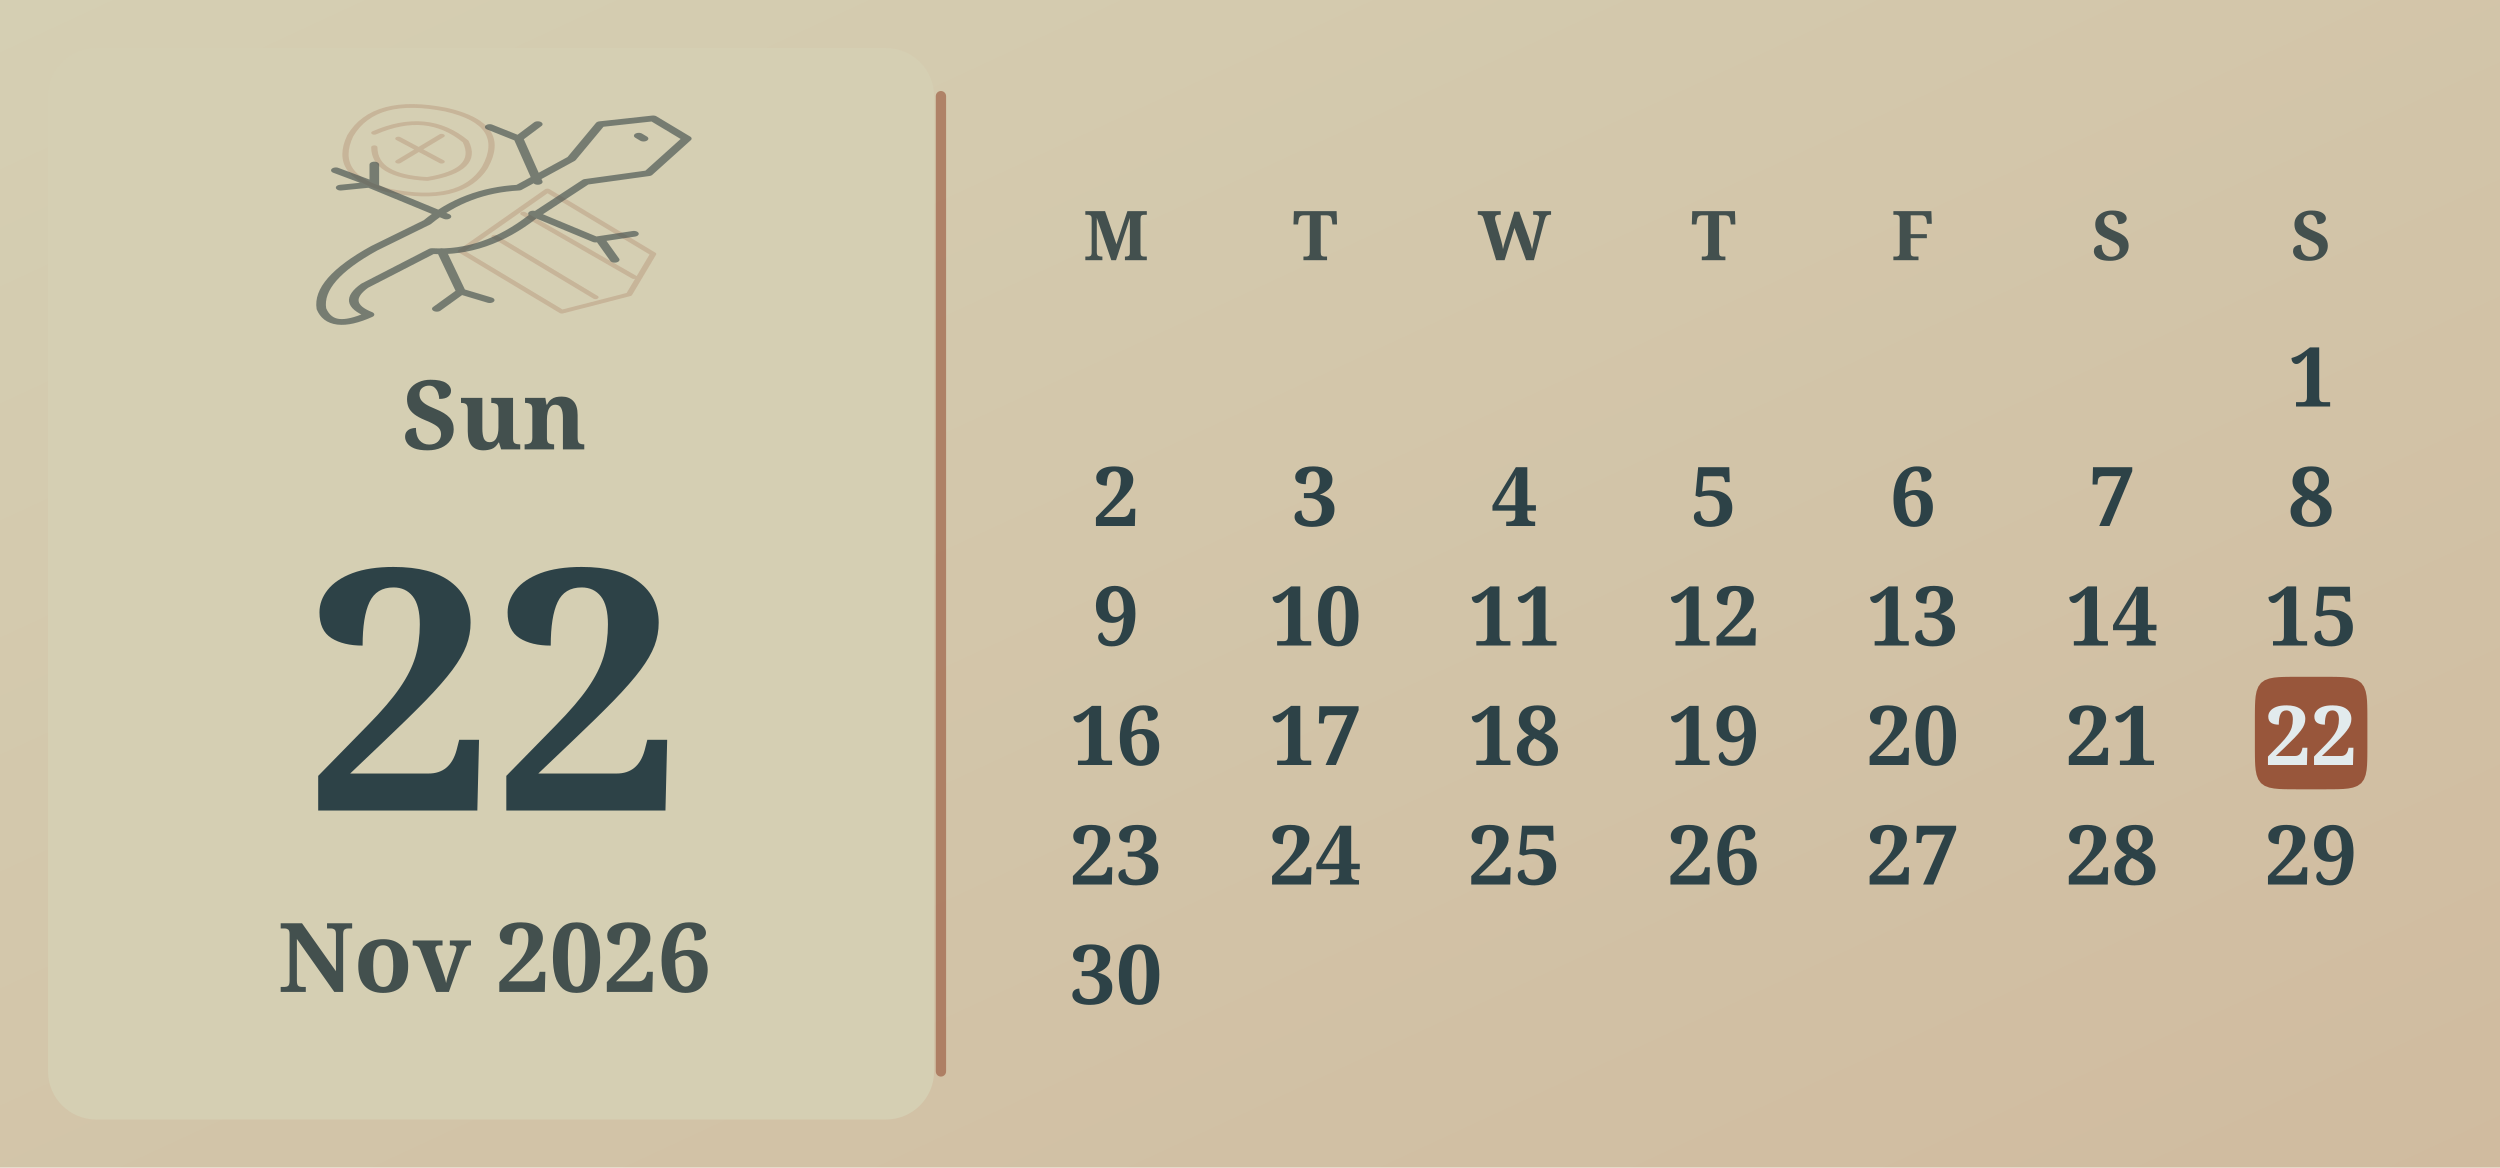
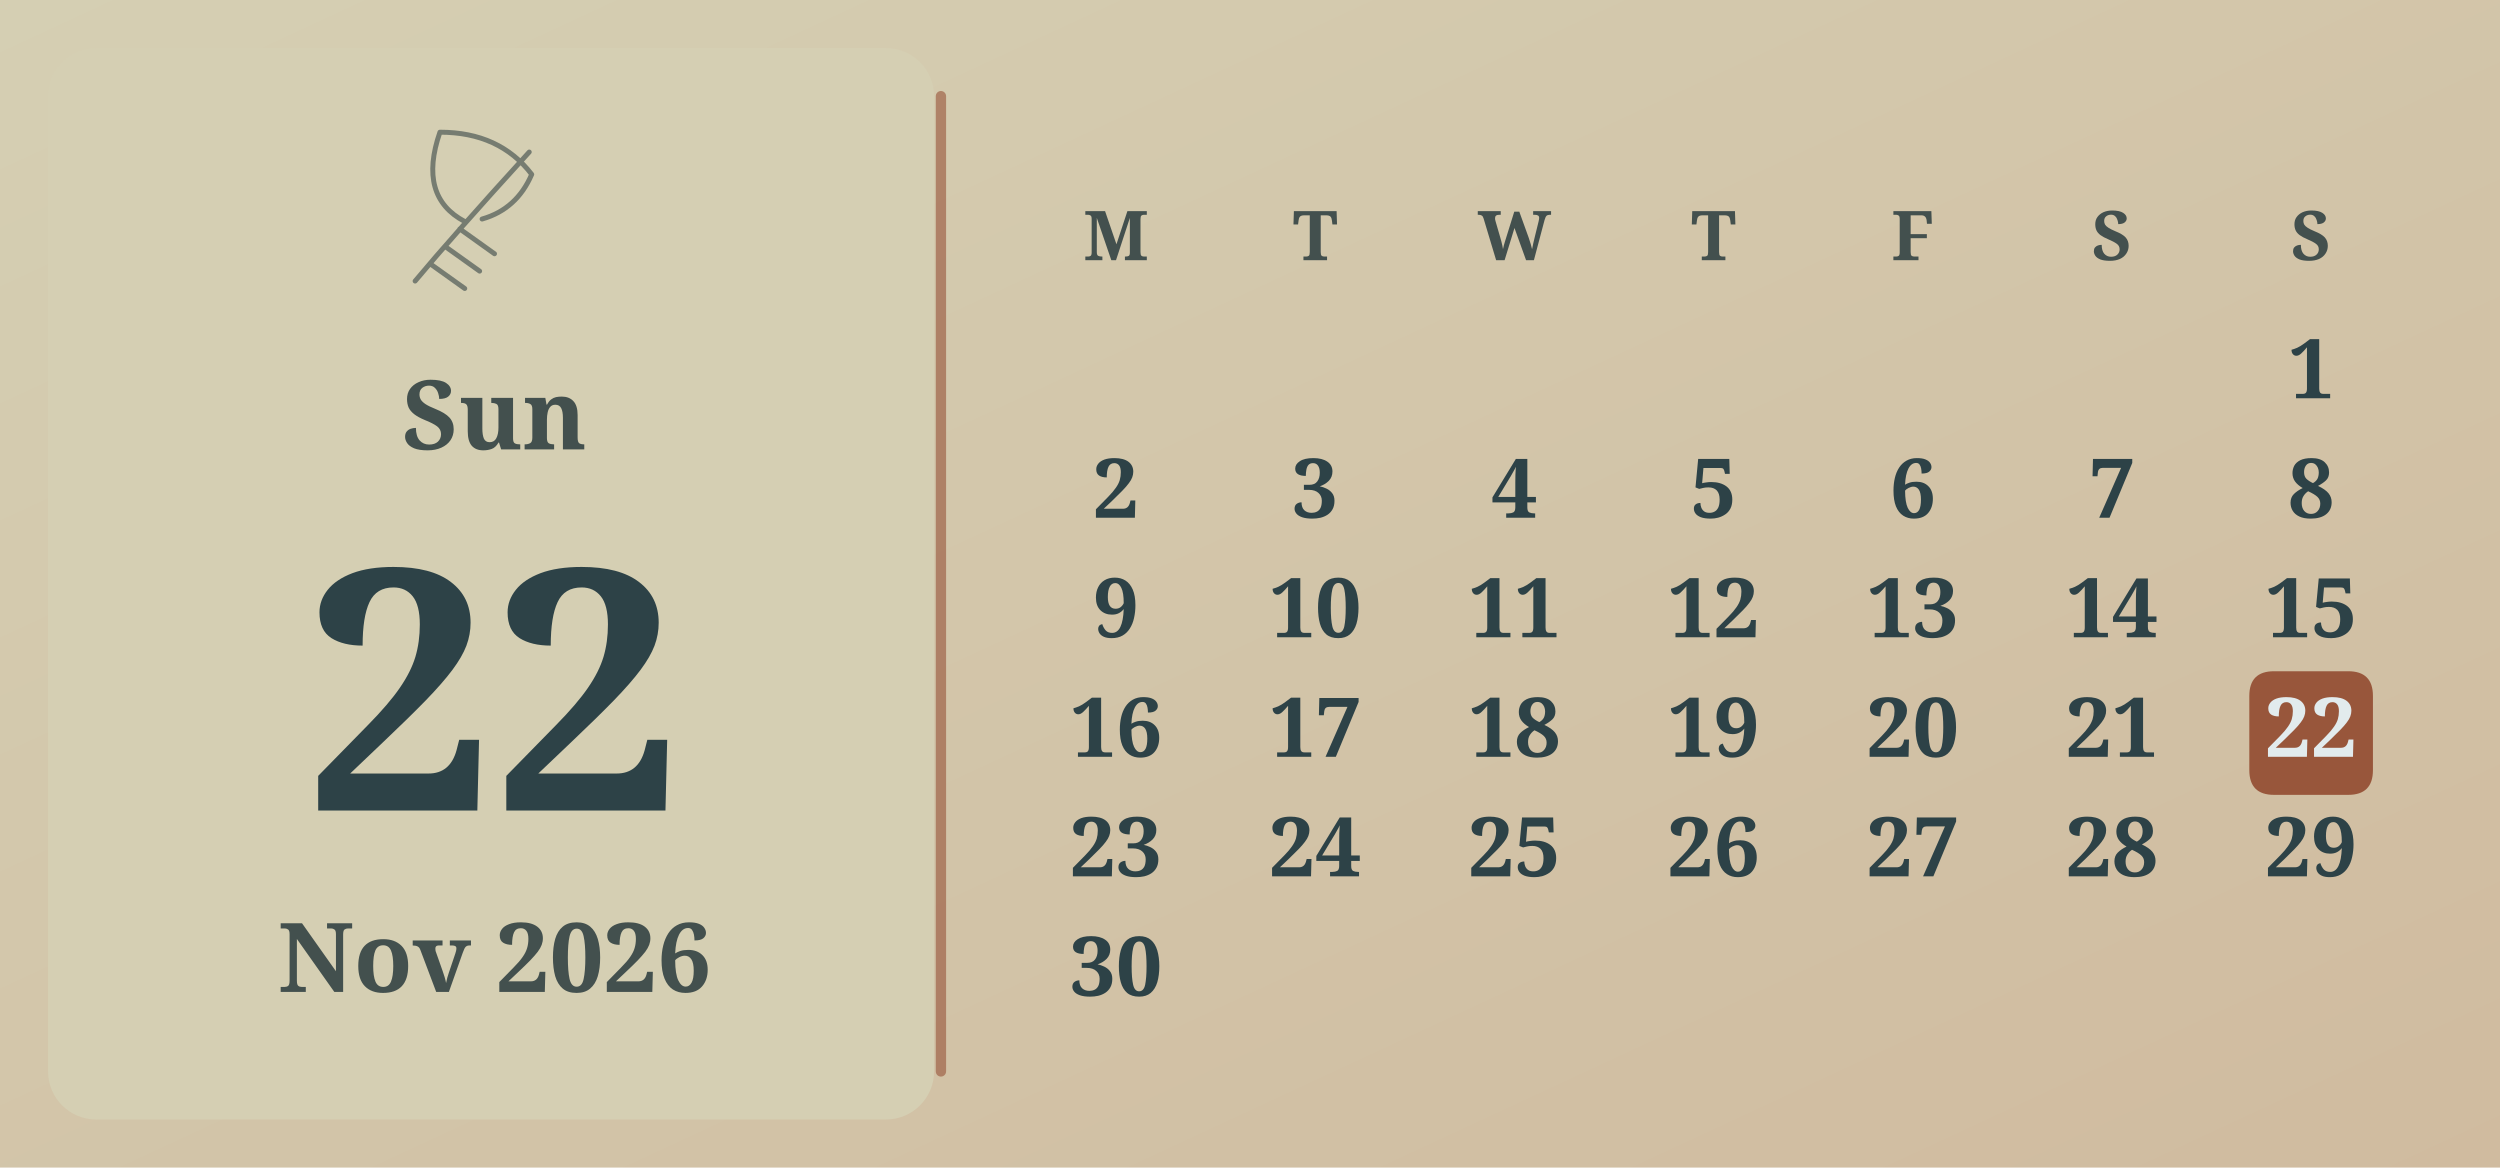
<svg xmlns="http://www.w3.org/2000/svg" width="364" height="170" viewBox="0 0 364 170">
  <defs>
    <linearGradient id="paint" x1="0" y1="0" x2="1" y2="1">
      <stop stop-color="#D5CFB3" />
      <stop offset="1" stop-color="#D0BB9F" />
    </linearGradient>
  </defs>
  <rect width="364" height="170" fill="url(#paint)" />
  <g font-family="Georgia,serif" style="font-variant-numeric:tabular-nums">
    <rect x="7" y="7" width="129" height="156" rx="7" fill="#D5CFB3" opacity="1" />
    <line x1="137" y1="14" x2="137" y2="156" stroke="#98563B" opacity="0.62" stroke-width="1.5" stroke-linecap="round" />
-     <path d="M 20 28 Q 25 14 40 19 Q 53 24 48 39 Q 43 52 28 47 Q 16 42 20 28 Z M 25 27 Q 36 19 44 30 Q 47 40 36 43 Q 25 42 25 32 M 61 47 L 83 69 L 78 83 L 64 89 L 43 68 Z M 50 63 L 71 84 M 56 55 L 79 77 M 30 29 L 39 37 M 39 28 L 30 37" transform="translate(37 8) scale(0.7 0.42)" fill="none" stroke="#98563B" stroke-width="1.3" stroke-linecap="round" stroke-linejoin="round" opacity="0.22" />
-     <path d="M 25 67 Q 13 78 14 88 Q 16 96 24 90 Q 18 86 23 80 L 37 68 Q 48 69 58 56 L 69 44 L 82 41 L 90 29 L 83 22 L 72 24 L 66 36 L 55 46 Q 44 47 36 58 L 25 67 M 40 56 L 24 45 L 18 46 M 25 45 L 25 38 M 25 45 L 17 40 M 59 44 L 55 29 L 59 24 M 55 29 L 49 25 M 58 55 L 71 64 L 79 62 M 72 64 L 75 71 M 39 68 L 43 82 L 49 85 M 43 82 L 38 88 M 80 28 L 81 29" transform="translate(37 8) scale(0.7 0.42)" fill="none" stroke="#43504E" stroke-width="2" stroke-linecap="round" stroke-linejoin="round" opacity="0.65" />
+     <path d="M 18 83 Q 33 65 64 31 M 38 59 Q 19 49 28 23 Q 52 23 65 40 Q 59 54 45 58 M 24 76 L 38 86 M 30 69 L 44 79 M 36 62 L 50 72" transform="translate(53.94 10.94) scale(0.3612 0.3612)" fill="none" stroke="#43504E" stroke-width="2" stroke-linecap="round" stroke-linejoin="round" opacity="0.65" />
    <text x="72" y="60" font-size="14" font-weight="600" fill="#43504E" text-anchor="middle" dominant-baseline="central" alignment-baseline="central">Sun</text>
    <text x="72" y="99" font-size="49" font-weight="700" fill="#2D4247" text-anchor="middle" dominant-baseline="central" alignment-baseline="central">22</text>
    <text x="72" y="139" font-size="14" font-weight="600" fill="#43504E" text-anchor="middle" dominant-baseline="central" alignment-baseline="central">Nov 2026</text>
    <text x="162.5" y="34" font-size="10" font-weight="600" fill="#43504E" text-anchor="middle" dominant-baseline="central" alignment-baseline="central">M</text>
    <text x="191.5" y="34" font-size="10" font-weight="600" fill="#43504E" text-anchor="middle" dominant-baseline="central" alignment-baseline="central">T</text>
    <text x="220.5" y="34" font-size="10" font-weight="600" fill="#43504E" text-anchor="middle" dominant-baseline="central" alignment-baseline="central">W</text>
    <text x="249.5" y="34" font-size="10" font-weight="600" fill="#43504E" text-anchor="middle" dominant-baseline="central" alignment-baseline="central">T</text>
    <text x="278.5" y="34" font-size="10" font-weight="600" fill="#43504E" text-anchor="middle" dominant-baseline="central" alignment-baseline="central">F</text>
    <text x="307.5" y="34" font-size="10" font-weight="600" fill="#43504E" text-anchor="middle" dominant-baseline="central" alignment-baseline="central">S</text>
    <text x="336.5" y="34" font-size="10" font-weight="600" fill="#43504E" text-anchor="middle" dominant-baseline="central" alignment-baseline="central">S</text>
-     <text x="336.5" y="54.532" font-size="12" font-weight="550" fill="#2D4247" text-anchor="middle" dominant-baseline="central" alignment-baseline="central">1</text>
-     <text x="162.5" y="71.932" font-size="12" font-weight="550" fill="#2D4247" text-anchor="middle" dominant-baseline="central" alignment-baseline="central">2</text>
-     <text x="191.5" y="71.932" font-size="12" font-weight="550" fill="#2D4247" text-anchor="middle" dominant-baseline="central" alignment-baseline="central">3</text>
-     <text x="220.5" y="71.932" font-size="12" font-weight="550" fill="#2D4247" text-anchor="middle" dominant-baseline="central" alignment-baseline="central">4</text>
-     <text x="249.5" y="71.932" font-size="12" font-weight="550" fill="#2D4247" text-anchor="middle" dominant-baseline="central" alignment-baseline="central">5</text>
-     <text x="278.5" y="71.932" font-size="12" font-weight="550" fill="#2D4247" text-anchor="middle" dominant-baseline="central" alignment-baseline="central">6</text>
-     <text x="307.5" y="71.932" font-size="12" font-weight="550" fill="#2D4247" text-anchor="middle" dominant-baseline="central" alignment-baseline="central">7</text>
-     <text x="336.5" y="71.932" font-size="12" font-weight="550" fill="#2D4247" text-anchor="middle" dominant-baseline="central" alignment-baseline="central">8</text>
-     <text x="162.5" y="89.332" font-size="12" font-weight="550" fill="#2D4247" text-anchor="middle" dominant-baseline="central" alignment-baseline="central">9</text>
-     <text x="191.5" y="89.332" font-size="12" font-weight="550" fill="#2D4247" text-anchor="middle" dominant-baseline="central" alignment-baseline="central">10</text>
-     <text x="220.5" y="89.332" font-size="12" font-weight="550" fill="#2D4247" text-anchor="middle" dominant-baseline="central" alignment-baseline="central">11</text>
-     <text x="249.5" y="89.332" font-size="12" font-weight="550" fill="#2D4247" text-anchor="middle" dominant-baseline="central" alignment-baseline="central">12</text>
-     <text x="278.5" y="89.332" font-size="12" font-weight="550" fill="#2D4247" text-anchor="middle" dominant-baseline="central" alignment-baseline="central">13</text>
-     <text x="307.5" y="89.332" font-size="12" font-weight="550" fill="#2D4247" text-anchor="middle" dominant-baseline="central" alignment-baseline="central">14</text>
-     <text x="336.5" y="89.332" font-size="12" font-weight="550" fill="#2D4247" text-anchor="middle" dominant-baseline="central" alignment-baseline="central">15</text>
-     <text x="162.5" y="106.732" font-size="12" font-weight="550" fill="#2D4247" text-anchor="middle" dominant-baseline="central" alignment-baseline="central">16</text>
-     <text x="191.5" y="106.732" font-size="12" font-weight="550" fill="#2D4247" text-anchor="middle" dominant-baseline="central" alignment-baseline="central">17</text>
-     <text x="220.5" y="106.732" font-size="12" font-weight="550" fill="#2D4247" text-anchor="middle" dominant-baseline="central" alignment-baseline="central">18</text>
-     <text x="249.5" y="106.732" font-size="12" font-weight="550" fill="#2D4247" text-anchor="middle" dominant-baseline="central" alignment-baseline="central">19</text>
-     <text x="278.5" y="106.732" font-size="12" font-weight="550" fill="#2D4247" text-anchor="middle" dominant-baseline="central" alignment-baseline="central">20</text>
-     <text x="307.5" y="106.732" font-size="12" font-weight="550" fill="#2D4247" text-anchor="middle" dominant-baseline="central" alignment-baseline="central">21</text>
-     <path d="M 95.5 50 L 95.5 52.98 L 95.5 55.99 L 95.5 59.05 L 95.5 62.19 L 95.49 65.44 L 95.46 68.83 L 95.39 72.38 L 95.23 76.11 L 94.86 79.97 L 94.11 83.85 L 92.74 87.49 L 90.54 90.54 L 87.49 92.74 L 83.85 94.11 L 79.97 94.86 L 76.11 95.23 L 72.38 95.39 L 68.83 95.46 L 65.44 95.49 L 62.19 95.5 L 59.05 95.5 L 55.99 95.5 L 52.98 95.5 L 50 95.5 L 47.02 95.5 L 44.01 95.5 L 40.95 95.5 L 37.81 95.5 L 34.56 95.49 L 31.17 95.46 L 27.62 95.39 L 23.89 95.23 L 20.03 94.86 L 16.15 94.11 L 12.51 92.74 L 9.46 90.54 L 7.26 87.49 L 5.89 83.85 L 5.14 79.97 L 4.77 76.11 L 4.61 72.38 L 4.54 68.83 L 4.51 65.44 L 4.5 62.19 L 4.5 59.05 L 4.5 55.99 L 4.5 52.98 L 4.5 50 L 4.5 47.02 L 4.5 44.01 L 4.5 40.95 L 4.5 37.81 L 4.51 34.56 L 4.54 31.17 L 4.61 27.62 L 4.77 23.89 L 5.14 20.03 L 5.89 16.15 L 7.26 12.51 L 9.46 9.46 L 12.51 7.26 L 16.15 5.89 L 20.03 5.14 L 23.89 4.77 L 27.62 4.61 L 31.17 4.54 L 34.56 4.51 L 37.81 4.5 L 40.95 4.5 L 44.01 4.5 L 47.02 4.5 L 50 4.5 L 52.98 4.5 L 55.99 4.5 L 59.05 4.5 L 62.19 4.5 L 65.44 4.51 L 68.83 4.54 L 72.38 4.61 L 76.11 4.77 L 79.97 5.14 L 83.85 5.89 L 87.49 7.26 L 90.54 9.46 L 92.74 12.51 L 94.11 16.15 L 94.86 20.03 L 95.23 23.89 L 95.39 27.62 L 95.46 31.17 L 95.49 34.56 L 95.5 37.81 L 95.5 40.95 L 95.5 44.01 L 95.5 47.02 Z" transform="translate(327.5 97.732) scale(0.18 0.18)" fill="#98563B" opacity="1" />
-     <text x="336.5" y="106.732" font-size="12" font-weight="700" fill="#E2EBED" text-anchor="middle" dominant-baseline="central" alignment-baseline="central">22</text>
-     <text x="162.5" y="124.132" font-size="12" font-weight="550" fill="#2D4247" text-anchor="middle" dominant-baseline="central" alignment-baseline="central">23</text>
-     <text x="191.5" y="124.132" font-size="12" font-weight="550" fill="#2D4247" text-anchor="middle" dominant-baseline="central" alignment-baseline="central">24</text>
-     <text x="220.5" y="124.132" font-size="12" font-weight="550" fill="#2D4247" text-anchor="middle" dominant-baseline="central" alignment-baseline="central">25</text>
-     <text x="249.5" y="124.132" font-size="12" font-weight="550" fill="#2D4247" text-anchor="middle" dominant-baseline="central" alignment-baseline="central">26</text>
-     <text x="278.5" y="124.132" font-size="12" font-weight="550" fill="#2D4247" text-anchor="middle" dominant-baseline="central" alignment-baseline="central">27</text>
-     <text x="307.5" y="124.132" font-size="12" font-weight="550" fill="#2D4247" text-anchor="middle" dominant-baseline="central" alignment-baseline="central">28</text>
-     <text x="336.5" y="124.132" font-size="12" font-weight="550" fill="#2D4247" text-anchor="middle" dominant-baseline="central" alignment-baseline="central">29</text>
-     <text x="162.5" y="141.532" font-size="12" font-weight="550" fill="#2D4247" text-anchor="middle" dominant-baseline="central" alignment-baseline="central">30</text>
+     <text x="336.5" y="53.332" font-size="12" font-weight="550" fill="#2D4247" text-anchor="middle" dominant-baseline="central" alignment-baseline="central">1</text>
+     <text x="162.5" y="70.732" font-size="12" font-weight="550" fill="#2D4247" text-anchor="middle" dominant-baseline="central" alignment-baseline="central">2</text>
+     <text x="191.5" y="70.732" font-size="12" font-weight="550" fill="#2D4247" text-anchor="middle" dominant-baseline="central" alignment-baseline="central">3</text>
+     <text x="220.5" y="70.732" font-size="12" font-weight="550" fill="#2D4247" text-anchor="middle" dominant-baseline="central" alignment-baseline="central">4</text>
+     <text x="249.5" y="70.732" font-size="12" font-weight="550" fill="#2D4247" text-anchor="middle" dominant-baseline="central" alignment-baseline="central">5</text>
+     <text x="278.5" y="70.732" font-size="12" font-weight="550" fill="#2D4247" text-anchor="middle" dominant-baseline="central" alignment-baseline="central">6</text>
+     <text x="307.5" y="70.732" font-size="12" font-weight="550" fill="#2D4247" text-anchor="middle" dominant-baseline="central" alignment-baseline="central">7</text>
+     <text x="336.5" y="70.732" font-size="12" font-weight="550" fill="#2D4247" text-anchor="middle" dominant-baseline="central" alignment-baseline="central">8</text>
+     <text x="162.5" y="88.132" font-size="12" font-weight="550" fill="#2D4247" text-anchor="middle" dominant-baseline="central" alignment-baseline="central">9</text>
+     <text x="191.5" y="88.132" font-size="12" font-weight="550" fill="#2D4247" text-anchor="middle" dominant-baseline="central" alignment-baseline="central">10</text>
+     <text x="220.5" y="88.132" font-size="12" font-weight="550" fill="#2D4247" text-anchor="middle" dominant-baseline="central" alignment-baseline="central">11</text>
+     <text x="249.5" y="88.132" font-size="12" font-weight="550" fill="#2D4247" text-anchor="middle" dominant-baseline="central" alignment-baseline="central">12</text>
+     <text x="278.5" y="88.132" font-size="12" font-weight="550" fill="#2D4247" text-anchor="middle" dominant-baseline="central" alignment-baseline="central">13</text>
+     <text x="307.5" y="88.132" font-size="12" font-weight="550" fill="#2D4247" text-anchor="middle" dominant-baseline="central" alignment-baseline="central">14</text>
+     <text x="336.5" y="88.132" font-size="12" font-weight="550" fill="#2D4247" text-anchor="middle" dominant-baseline="central" alignment-baseline="central">15</text>
+     <text x="162.5" y="105.532" font-size="12" font-weight="550" fill="#2D4247" text-anchor="middle" dominant-baseline="central" alignment-baseline="central">16</text>
+     <text x="191.5" y="105.532" font-size="12" font-weight="550" fill="#2D4247" text-anchor="middle" dominant-baseline="central" alignment-baseline="central">17</text>
+     <text x="220.5" y="105.532" font-size="12" font-weight="550" fill="#2D4247" text-anchor="middle" dominant-baseline="central" alignment-baseline="central">18</text>
+     <text x="249.5" y="105.532" font-size="12" font-weight="550" fill="#2D4247" text-anchor="middle" dominant-baseline="central" alignment-baseline="central">19</text>
+     <text x="278.5" y="105.532" font-size="12" font-weight="550" fill="#2D4247" text-anchor="middle" dominant-baseline="central" alignment-baseline="central">20</text>
+     <text x="307.5" y="105.532" font-size="12" font-weight="550" fill="#2D4247" text-anchor="middle" dominant-baseline="central" alignment-baseline="central">21</text>
+     <path d="M 20 0 L 80 0 Q 100 0 100 20 L 100 80 Q 100 100 80 100 L 20 100 Q 0 100 0 80 L 0 20 Q 0 0 20 0 Z" transform="translate(327.5 97.732) scale(0.18 0.18)" fill="#98563B" opacity="1" />
+     <text x="336.5" y="105.532" font-size="12" font-weight="700" fill="#E2EBED" text-anchor="middle" dominant-baseline="central" alignment-baseline="central">22</text>
+     <text x="162.5" y="122.932" font-size="12" font-weight="550" fill="#2D4247" text-anchor="middle" dominant-baseline="central" alignment-baseline="central">23</text>
+     <text x="191.5" y="122.932" font-size="12" font-weight="550" fill="#2D4247" text-anchor="middle" dominant-baseline="central" alignment-baseline="central">24</text>
+     <text x="220.5" y="122.932" font-size="12" font-weight="550" fill="#2D4247" text-anchor="middle" dominant-baseline="central" alignment-baseline="central">25</text>
+     <text x="249.5" y="122.932" font-size="12" font-weight="550" fill="#2D4247" text-anchor="middle" dominant-baseline="central" alignment-baseline="central">26</text>
+     <text x="278.5" y="122.932" font-size="12" font-weight="550" fill="#2D4247" text-anchor="middle" dominant-baseline="central" alignment-baseline="central">27</text>
+     <text x="307.5" y="122.932" font-size="12" font-weight="550" fill="#2D4247" text-anchor="middle" dominant-baseline="central" alignment-baseline="central">28</text>
+     <text x="336.5" y="122.932" font-size="12" font-weight="550" fill="#2D4247" text-anchor="middle" dominant-baseline="central" alignment-baseline="central">29</text>
+     <text x="162.5" y="140.332" font-size="12" font-weight="550" fill="#2D4247" text-anchor="middle" dominant-baseline="central" alignment-baseline="central">30</text>
  </g>
</svg>
